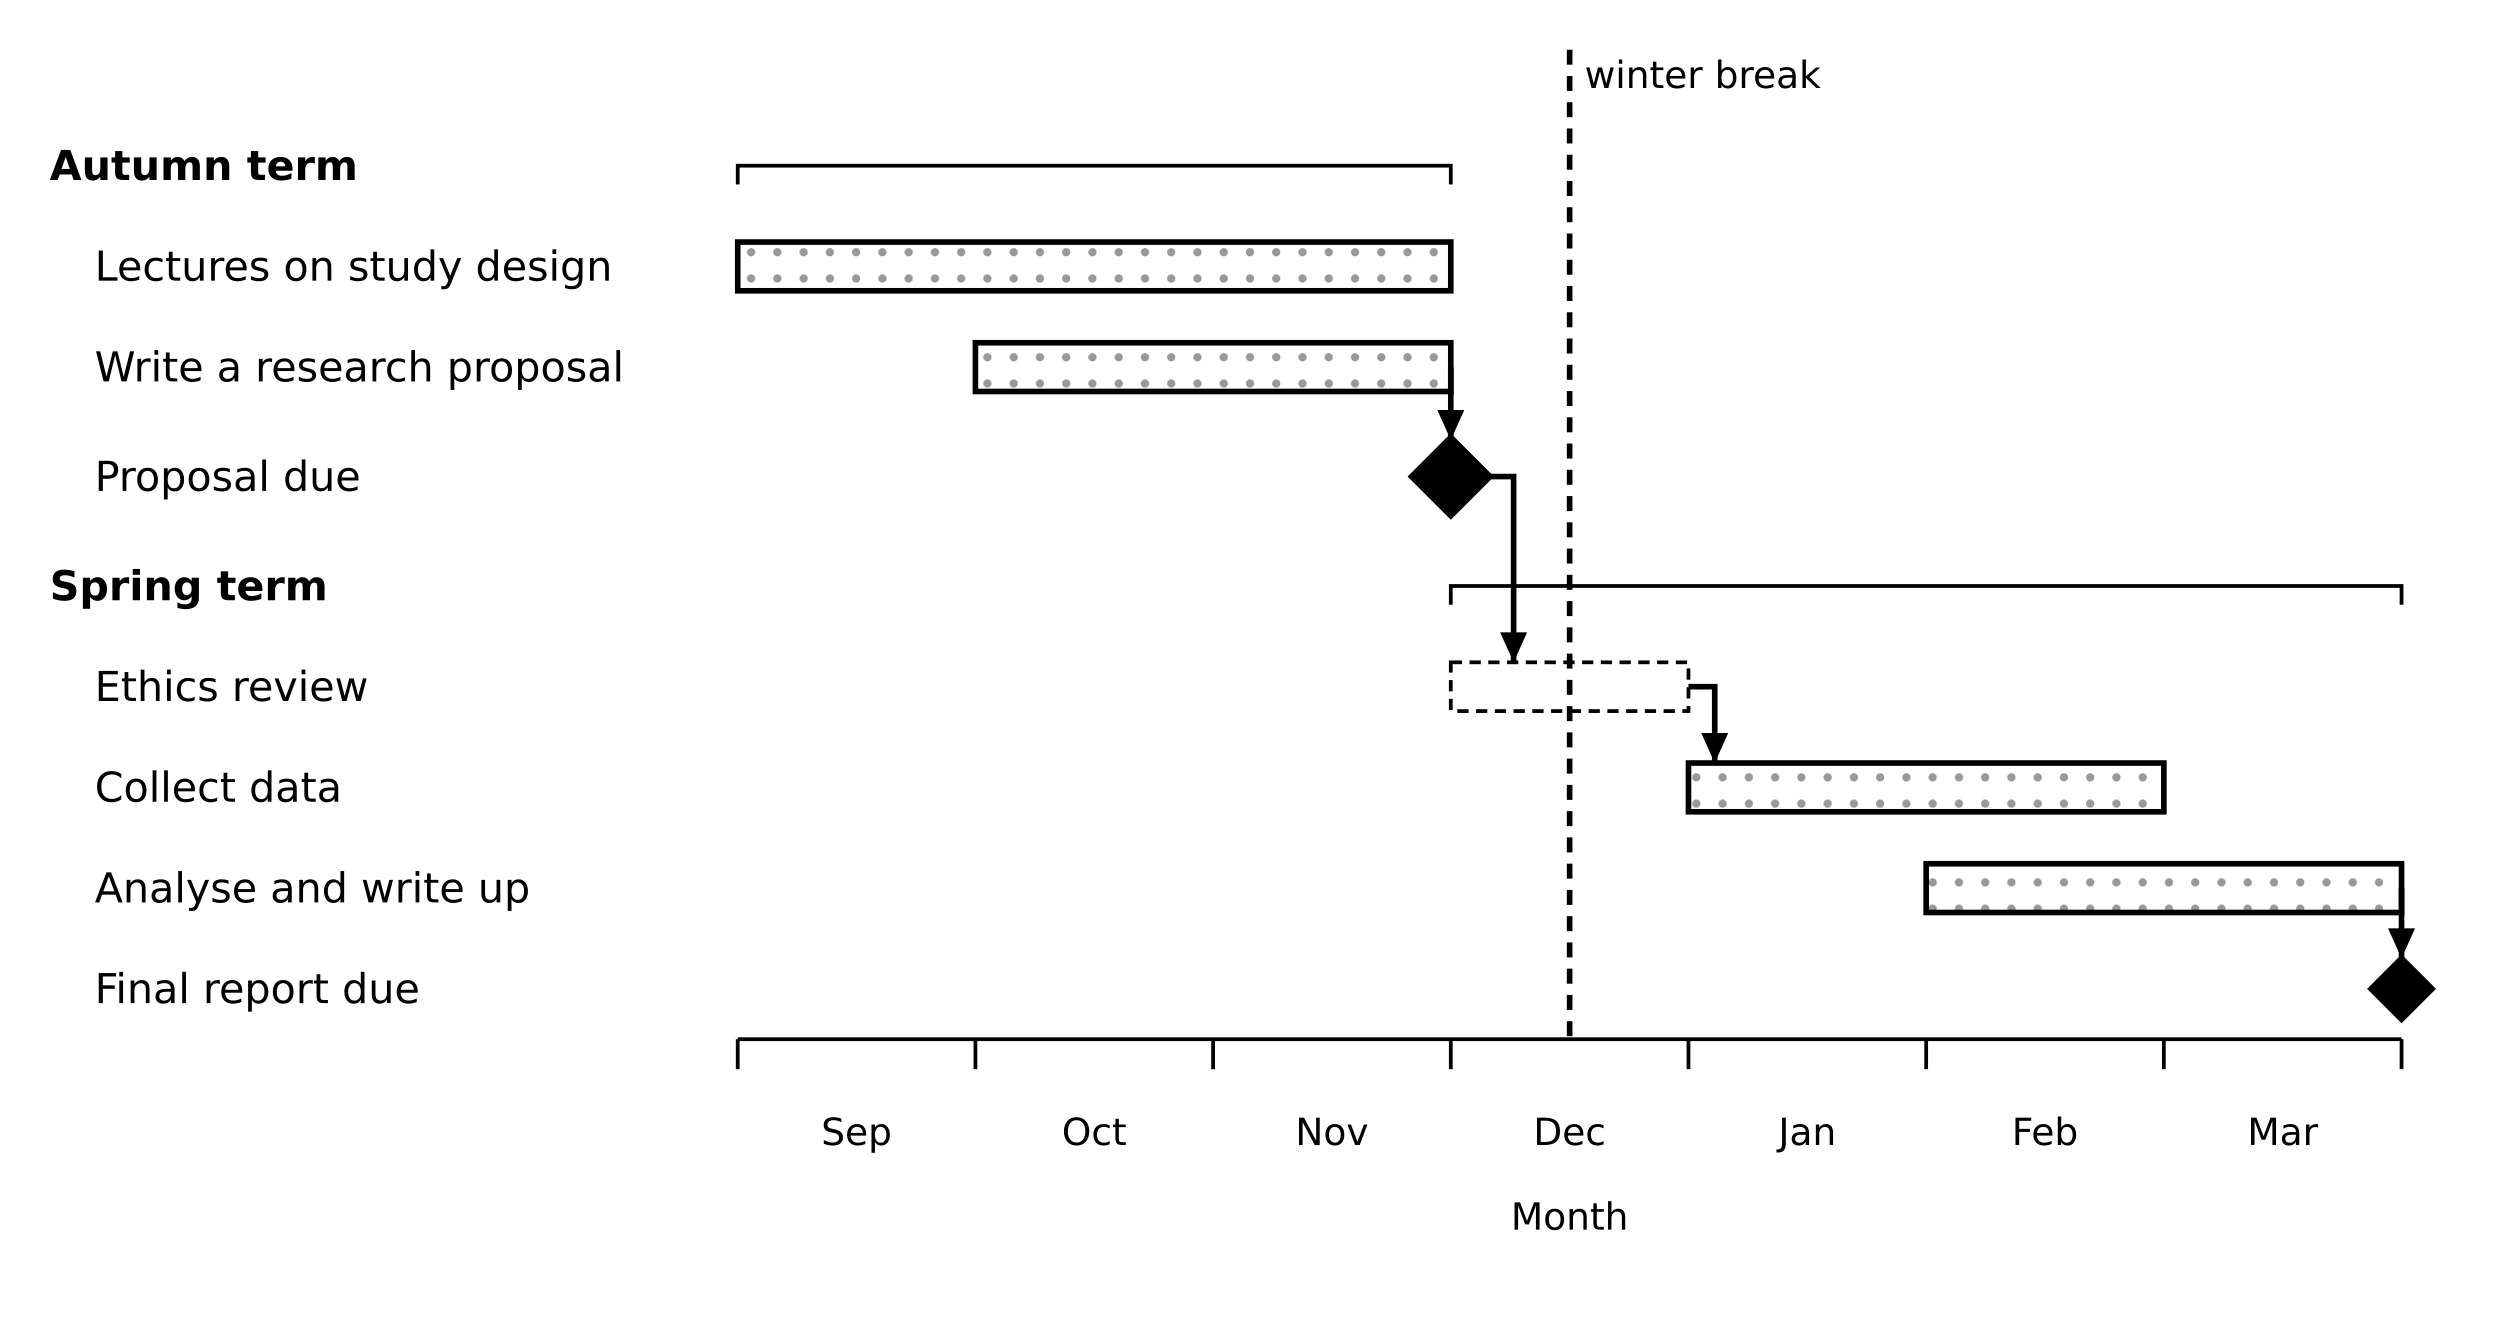
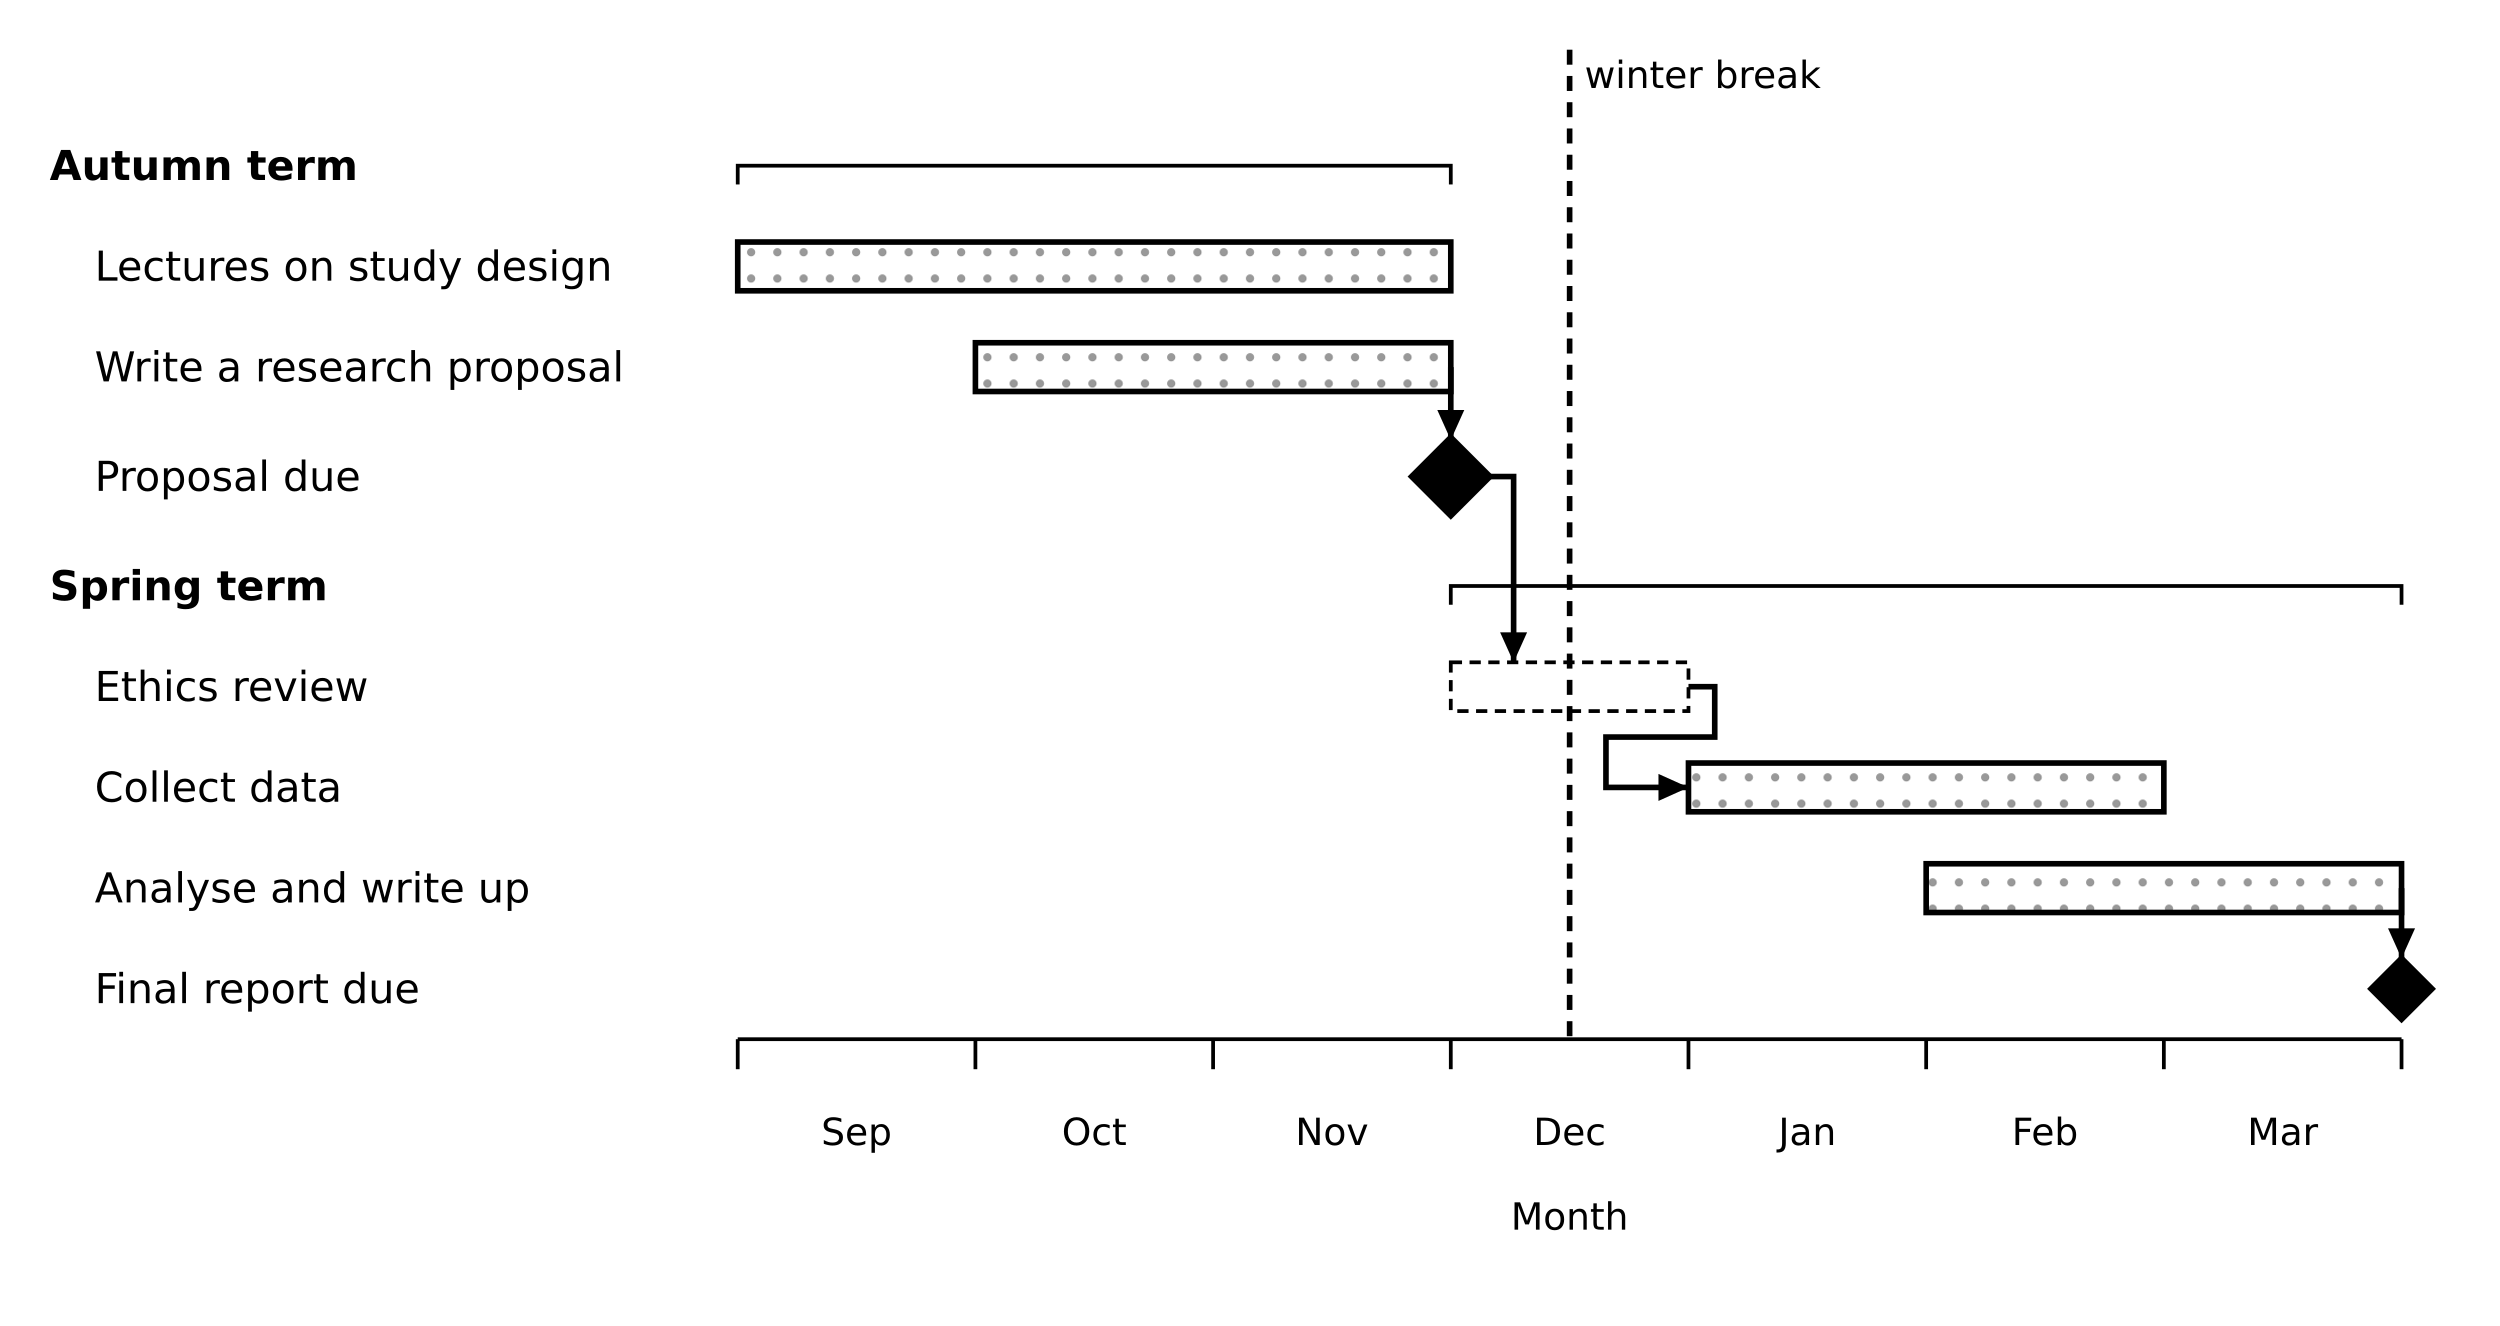
- <svg xmlns="http://www.w3.org/2000/svg" viewBox="-1.25 -1.25 666.5 353.441" role="img" aria-labelledby="dsdd5954130a-title">
+ <svg xmlns="http://www.w3.org/2000/svg" viewBox="-1.25 -1.25 666.5 353.441" role="img" aria-labelledby="dsc5ae7fcccc-title">
  <defs>
-     <pattern id="dsdd5954130a-dots" width="7" height="7" patternUnits="userSpaceOnUse">
+     <pattern id="dsc5ae7fcccc-dots" width="7" height="7" patternUnits="userSpaceOnUse">
      <circle cx="3" cy="3" r="1.1" fill="currentColor" fill-opacity="0.4" />
    </pattern>
  </defs>
  <path d="M 195.427 47.925 L 195.427 42.925 L 385.529 42.925 L 385.529 47.925" fill="none" stroke="currentColor" stroke-width="1" />
  <path d="M 385.529 159.975 L 385.529 154.975 L 639 154.975 L 639 159.975" fill="none" stroke="currentColor" stroke-width="1" />
-   <polygon points="195.427,63.275 385.529,63.275 385.529,76.275 195.427,76.275" fill="url(#dsdd5954130a-dots)" stroke="currentColor" stroke-width="1.5" />
-   <polygon points="258.794,90.125 385.529,90.125 385.529,103.125 258.794,103.125" fill="url(#dsdd5954130a-dots)" stroke="currentColor" stroke-width="1.5" />
+   <polygon points="195.427,63.275 385.529,63.275 385.529,76.275 195.427,76.275" fill="url(#dsc5ae7fcccc-dots)" stroke="currentColor" stroke-width="1.5" />
+   <polygon points="258.794,90.125 385.529,90.125 385.529,103.125 258.794,103.125" fill="url(#dsc5ae7fcccc-dots)" stroke="currentColor" stroke-width="1.5" />
  <polygon points="385.529,116.05 395.279,125.8 385.529,135.55 375.779,125.8" fill="currentColor" stroke="currentColor" stroke-width="2.5" />
  <polygon points="385.529,175.325 448.897,175.325 448.897,188.325 385.529,188.325" fill="none" stroke="currentColor" stroke-width="1" stroke-dasharray="3 2" />
-   <polygon points="448.897,202.175 575.632,202.175 575.632,215.175 448.897,215.175" fill="url(#dsdd5954130a-dots)" stroke="currentColor" stroke-width="1.5" />
-   <polygon points="512.265,229.025 639,229.025 639,242.025 512.265,242.025" fill="url(#dsdd5954130a-dots)" stroke="currentColor" stroke-width="1.5" />
+   <polygon points="448.897,202.175 575.632,202.175 575.632,215.175 448.897,215.175" fill="url(#dsc5ae7fcccc-dots)" stroke="currentColor" stroke-width="1.5" />
+   <polygon points="512.265,229.025 639,229.025 639,242.025 512.265,242.025" fill="url(#dsc5ae7fcccc-dots)" stroke="currentColor" stroke-width="1.5" />
  <polygon points="639,254.25 647.125,262.375 639,270.5 630.875,262.375" fill="currentColor" stroke="currentColor" stroke-width="1.5" />
  <path d="M 385.529 96.625 L 385.529 96.625 L 385.529 116.05" fill="none" stroke="currentColor" stroke-width="1.5" />
  <polygon points="385.529,116.05 381.929,108.05 389.129,108.05" fill="currentColor" stroke="none" />
  <path d="M 395.279 125.8 L 402.279 125.8 L 402.279 175.325" fill="none" stroke="currentColor" stroke-width="1.5" />
  <polygon points="402.279,175.325 398.679,167.325 405.879,167.325" fill="currentColor" stroke="none" />
-   <path d="M 448.897 181.825 L 455.897 181.825 L 455.897 202.175" fill="none" stroke="currentColor" stroke-width="1.5" />
-   <polygon points="455.897,202.175 452.297,194.175 459.497,194.175" fill="currentColor" stroke="none" />
+   <path d="M 448.897 181.825 L 455.897 181.825 L 455.897 195.25 L 426.897 195.25 L 426.897 208.675 L 448.897 208.675" fill="none" stroke="currentColor" stroke-width="1.5" />
+   <polygon points="448.897,208.675 440.897,212.275 440.897,205.075" fill="currentColor" stroke="none" />
  <path d="M 639 235.525 L 639 235.525 L 639 254.25" fill="none" stroke="currentColor" stroke-width="1.5" />
  <polygon points="639,254.25 635.4,246.25 642.6,246.25" fill="currentColor" stroke="none" />
  <path d="M 417.213 12 L 417.213 275.8" fill="none" stroke="currentColor" stroke-width="1.5" stroke-dasharray="4 3" />
  <path d="M 195.427 275.8 L 639 275.8" fill="none" stroke="currentColor" stroke-width="1" />
  <path d="M 195.427 275.8 L 195.427 283.8" fill="none" stroke="currentColor" stroke-width="1" />
  <path d="M 258.794 275.8 L 258.794 283.8" fill="none" stroke="currentColor" stroke-width="1" />
  <path d="M 322.162 275.8 L 322.162 283.8" fill="none" stroke="currentColor" stroke-width="1" />
  <path d="M 385.529 275.8 L 385.529 283.8" fill="none" stroke="currentColor" stroke-width="1" />
  <path d="M 448.897 275.8 L 448.897 283.8" fill="none" stroke="currentColor" stroke-width="1" />
  <path d="M 512.265 275.8 L 512.265 283.8" fill="none" stroke="currentColor" stroke-width="1" />
  <path d="M 575.632 275.8 L 575.632 283.8" fill="none" stroke="currentColor" stroke-width="1" />
  <path d="M 639 275.8 L 639 283.8" fill="none" stroke="currentColor" stroke-width="1" />
  <text x="12" y="46.733" font-family="'DejaVu Sans', sans-serif" font-size="11" fill="currentColor">
    <tspan font-weight="bold">Autumn term</tspan>
  </text>
  <text x="24" y="73.583" font-family="'DejaVu Sans', sans-serif" font-size="11" fill="currentColor">
    <tspan>Lectures on study design</tspan>
  </text>
  <text x="24" y="100.433" font-family="'DejaVu Sans', sans-serif" font-size="11" fill="currentColor">
    <tspan>Write a research proposal</tspan>
  </text>
  <text x="24" y="129.608" font-family="'DejaVu Sans', sans-serif" font-size="11" fill="currentColor">
    <tspan>Proposal due</tspan>
  </text>
  <text x="12" y="158.783" font-family="'DejaVu Sans', sans-serif" font-size="11" fill="currentColor">
    <tspan font-weight="bold">Spring term</tspan>
  </text>
  <text x="24" y="185.633" font-family="'DejaVu Sans', sans-serif" font-size="11" fill="currentColor">
    <tspan>Ethics review</tspan>
  </text>
  <text x="24" y="212.483" font-family="'DejaVu Sans', sans-serif" font-size="11" fill="currentColor">
    <tspan>Collect data</tspan>
  </text>
  <text x="24" y="239.333" font-family="'DejaVu Sans', sans-serif" font-size="11" fill="currentColor">
    <tspan>Analyse and write up</tspan>
  </text>
  <text x="24" y="266.183" font-family="'DejaVu Sans', sans-serif" font-size="11" fill="currentColor">
    <tspan>Final report due</tspan>
  </text>
  <text x="421.213" y="22.212" font-family="'DejaVu Sans', sans-serif" font-size="10" fill="currentColor">
    <tspan>winter break</tspan>
  </text>
  <text x="227.11" y="304.012" font-family="'DejaVu Sans', sans-serif" font-size="10" fill="currentColor" text-anchor="middle">
    <tspan>Sep</tspan>
  </text>
  <text x="290.478" y="304.012" font-family="'DejaVu Sans', sans-serif" font-size="10" fill="currentColor" text-anchor="middle">
    <tspan>Oct</tspan>
  </text>
  <text x="353.846" y="304.012" font-family="'DejaVu Sans', sans-serif" font-size="10" fill="currentColor" text-anchor="middle">
    <tspan>Nov</tspan>
  </text>
  <text x="417.213" y="304.012" font-family="'DejaVu Sans', sans-serif" font-size="10" fill="currentColor" text-anchor="middle">
    <tspan>Dec</tspan>
  </text>
  <text x="480.581" y="304.012" font-family="'DejaVu Sans', sans-serif" font-size="10" fill="currentColor" text-anchor="middle">
    <tspan>Jan</tspan>
  </text>
  <text x="543.949" y="304.012" font-family="'DejaVu Sans', sans-serif" font-size="10" fill="currentColor" text-anchor="middle">
    <tspan>Feb</tspan>
  </text>
  <text x="607.316" y="304.012" font-family="'DejaVu Sans', sans-serif" font-size="10" fill="currentColor" text-anchor="middle">
    <tspan>Mar</tspan>
  </text>
  <text x="417.213" y="326.582" font-family="'DejaVu Sans', sans-serif" font-size="10" fill="currentColor" text-anchor="middle">
    <tspan>Month</tspan>
  </text>
</svg>
